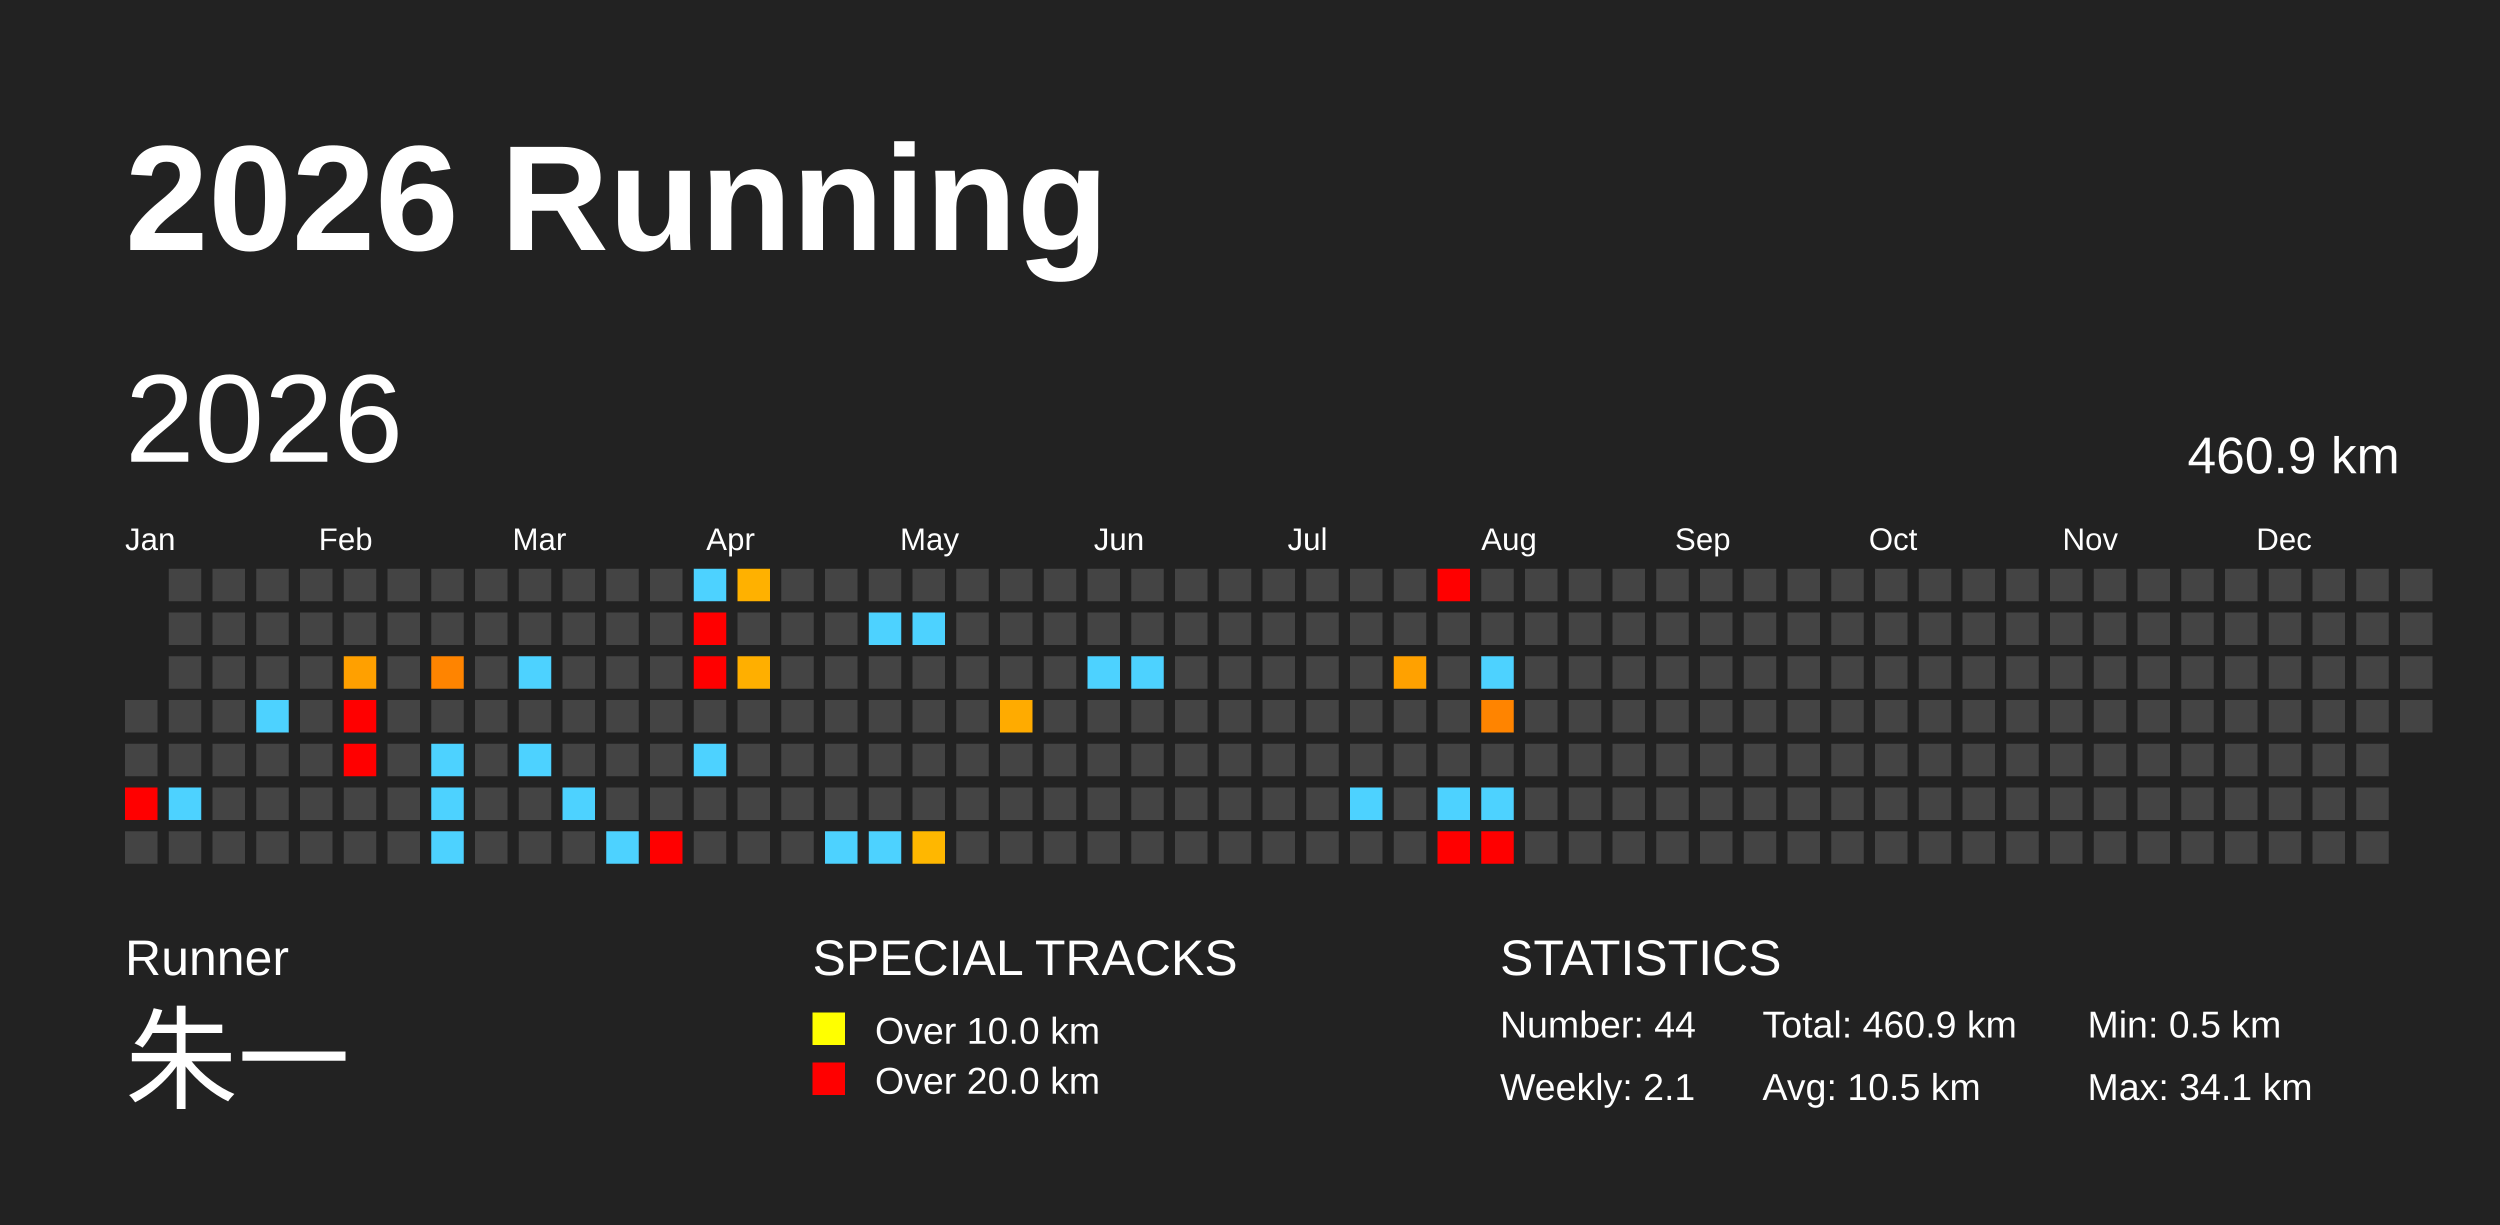
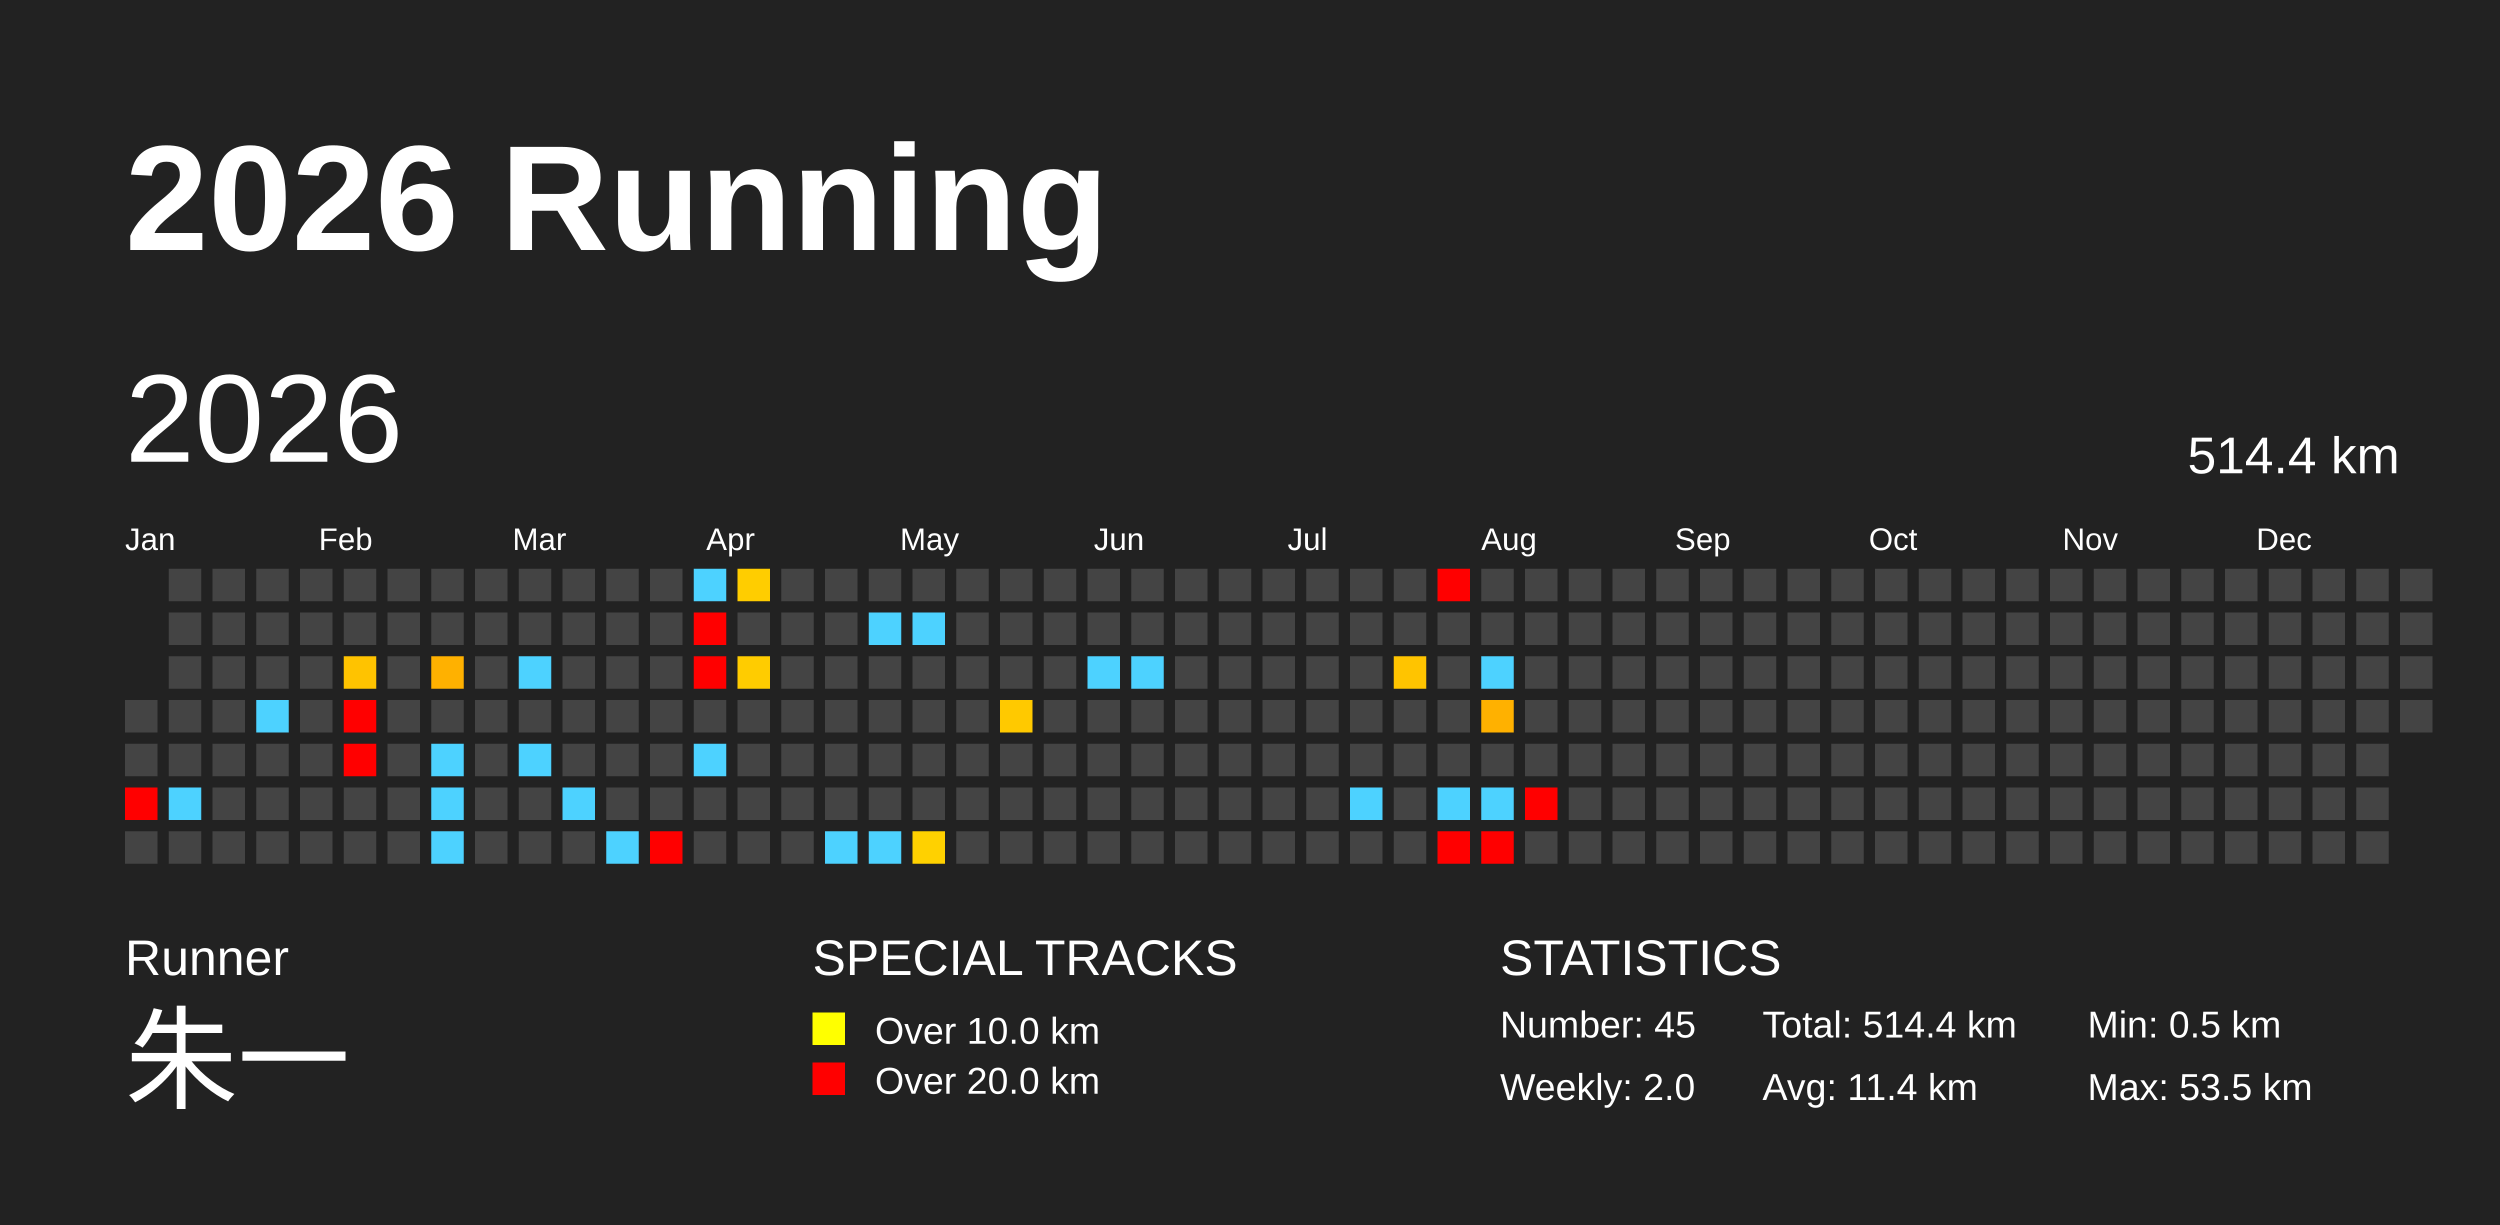
<svg xmlns="http://www.w3.org/2000/svg" baseProfile="full" height="98mm" version="1.1" viewBox="0,0,200,98" width="200mm">
  <defs />
  <rect fill="#222222" height="98" width="200" x="0" y="0" />
  <text fill="#FFFFFF" style="font-size:12px; font-family:Arial; font-weight:bold;" x="10" y="20">2026 Running</text>
  <text fill="#FFFFFF" style="font-size:4px; font-family:Arial" x="10" y="78">Runner</text>
  <text fill="#FFFFFF" style="font-size:9px; font-family:Arial" x="10" y="88">朱一</text>
  <text fill="#FFFFFF" style="font-size:4px; font-family:Arial" x="65" y="78">SPECIAL TRACKS</text>
  <rect fill="yellow" height="2.6" width="2.6" x="65" y="81" />
  <text fill="#FFFFFF" style="font-size:3px; font-family:Arial" x="70" y="83.5">Over 10.0 km</text>
  <rect fill="red" height="2.6" width="2.6" x="65" y="85" />
  <text fill="#FFFFFF" style="font-size:3px; font-family:Arial" x="70" y="87.5">Over 20.0 km</text>
  <text fill="#FFFFFF" style="font-size:4px; font-family:Arial" x="120" y="78">STATISTICS</text>
-   <text fill="#FFFFFF" style="font-size:3px; font-family:Arial" x="120" y="83">Number: 44</text>
-   <text fill="#FFFFFF" style="font-size:3px; font-family:Arial" x="120" y="88">Weekly: 2.1</text>
-   <text fill="#FFFFFF" style="font-size:3px; font-family:Arial" x="141" y="83">Total: 460.9 km</text>
-   <text fill="#FFFFFF" style="font-size:3px; font-family:Arial" x="141" y="88">Avg: 10.5 km</text>
+   <text fill="#FFFFFF" style="font-size:3px; font-family:Arial" x="120" y="83">Number: 45</text>
+   <text fill="#FFFFFF" style="font-size:3px; font-family:Arial" x="120" y="88">Weekly: 2.0</text>
+   <text fill="#FFFFFF" style="font-size:3px; font-family:Arial" x="141" y="83">Total: 514.4 km</text>
+   <text fill="#FFFFFF" style="font-size:3px; font-family:Arial" x="141" y="88">Avg: 11.4 km</text>
  <text fill="#FFFFFF" style="font-size:3px; font-family:Arial" x="167" y="83">Min: 0.5 km</text>
-   <text fill="#FFFFFF" style="font-size:3px; font-family:Arial" x="167" y="88">Max: 34.1 km</text>
+   <text fill="#FFFFFF" style="font-size:3px; font-family:Arial" x="167" y="88">Max: 53.5 km</text>
  <text dominant-baseline="hanging" fill="#FFFFFF" style="font-size:10.0px; font-family:Arial;" x="10" y="30">2026</text>
-   <text dominant-baseline="hanging" fill="#FFFFFF" style="font-size:4.125px; font-family:Arial;" x="175" y="35">460.9 km</text>
+   <text dominant-baseline="hanging" fill="#FFFFFF" style="font-size:4.125px; font-family:Arial;" x="175" y="35">514.4 km</text>
  <text fill="#FFFFFF" style="font-size:2.5px; font-family:Arial" x="10.0" y="44">Jan</text>
  <text fill="#FFFFFF" style="font-size:2.5px; font-family:Arial" x="25.5" y="44">Feb</text>
  <text fill="#FFFFFF" style="font-size:2.5px; font-family:Arial" x="41.0" y="44">Mar</text>
  <text fill="#FFFFFF" style="font-size:2.5px; font-family:Arial" x="56.5" y="44">Apr</text>
  <text fill="#FFFFFF" style="font-size:2.5px; font-family:Arial" x="72.0" y="44">May</text>
  <text fill="#FFFFFF" style="font-size:2.5px; font-family:Arial" x="87.5" y="44">Jun</text>
  <text fill="#FFFFFF" style="font-size:2.5px; font-family:Arial" x="103.0" y="44">Jul</text>
  <text fill="#FFFFFF" style="font-size:2.5px; font-family:Arial" x="118.5" y="44">Aug</text>
  <text fill="#FFFFFF" style="font-size:2.5px; font-family:Arial" x="134.0" y="44">Sep</text>
  <text fill="#FFFFFF" style="font-size:2.5px; font-family:Arial" x="149.5" y="44">Oct</text>
  <text fill="#FFFFFF" style="font-size:2.5px; font-family:Arial" x="165.0" y="44">Nov</text>
  <text fill="#FFFFFF" style="font-size:2.5px; font-family:Arial" x="180.5" y="44">Dec</text>
  <rect fill="#444444" height="2.6" width="2.6" x="10.0" y="56.0" />
  <rect fill="#444444" height="2.6" width="2.6" x="10.0" y="59.5" />
  <rect fill="red" height="2.6" width="2.6" x="10.0" y="63.0" />
  <rect fill="#444444" height="2.6" width="2.6" x="10.0" y="66.5" />
  <rect fill="#444444" height="2.6" width="2.6" x="13.5" y="45.5" />
  <rect fill="#444444" height="2.6" width="2.6" x="13.5" y="49.0" />
  <rect fill="#444444" height="2.6" width="2.6" x="13.5" y="52.5" />
  <rect fill="#444444" height="2.6" width="2.6" x="13.5" y="56.0" />
  <rect fill="#444444" height="2.6" width="2.6" x="13.5" y="59.5" />
  <rect fill="#4dd2ff" height="2.6" width="2.6" x="13.5" y="63.0" />
  <rect fill="#444444" height="2.6" width="2.6" x="13.5" y="66.5" />
  <rect fill="#444444" height="2.6" width="2.6" x="17.0" y="45.5" />
  <rect fill="#444444" height="2.6" width="2.6" x="17.0" y="49.0" />
  <rect fill="#444444" height="2.6" width="2.6" x="17.0" y="52.5" />
  <rect fill="#444444" height="2.6" width="2.6" x="17.0" y="56.0" />
  <rect fill="#444444" height="2.6" width="2.6" x="17.0" y="59.5" />
  <rect fill="#444444" height="2.6" width="2.6" x="17.0" y="63.0" />
  <rect fill="#444444" height="2.6" width="2.6" x="17.0" y="66.5" />
  <rect fill="#444444" height="2.6" width="2.6" x="20.5" y="45.5" />
  <rect fill="#444444" height="2.6" width="2.6" x="20.5" y="49.0" />
  <rect fill="#444444" height="2.6" width="2.6" x="20.5" y="52.5" />
  <rect fill="#4dd2ff" height="2.6" width="2.6" x="20.5" y="56.0" />
  <rect fill="#444444" height="2.6" width="2.6" x="20.5" y="59.5" />
  <rect fill="#444444" height="2.6" width="2.6" x="20.5" y="63.0" />
  <rect fill="#444444" height="2.6" width="2.6" x="20.5" y="66.5" />
  <rect fill="#444444" height="2.6" width="2.6" x="24.0" y="45.5" />
  <rect fill="#444444" height="2.6" width="2.6" x="24.0" y="49.0" />
  <rect fill="#444444" height="2.6" width="2.6" x="24.0" y="52.5" />
  <rect fill="#444444" height="2.6" width="2.6" x="24.0" y="56.0" />
  <rect fill="#444444" height="2.6" width="2.6" x="24.0" y="59.5" />
  <rect fill="#444444" height="2.6" width="2.6" x="24.0" y="63.0" />
  <rect fill="#444444" height="2.6" width="2.6" x="24.0" y="66.5" />
  <rect fill="#444444" height="2.6" width="2.6" x="27.5" y="45.5" />
  <rect fill="#444444" height="2.6" width="2.6" x="27.5" y="49.0" />
-   <rect fill="#ffa000" height="2.6" width="2.6" x="27.5" y="52.5" />
+   <rect fill="#ffc300" height="2.6" width="2.6" x="27.5" y="52.5" />
  <rect fill="red" height="2.6" width="2.6" x="27.5" y="56.0" />
  <rect fill="red" height="2.6" width="2.6" x="27.5" y="59.5" />
  <rect fill="#444444" height="2.6" width="2.6" x="27.5" y="63.0" />
  <rect fill="#444444" height="2.6" width="2.6" x="27.5" y="66.5" />
  <rect fill="#444444" height="2.6" width="2.6" x="31.0" y="45.5" />
  <rect fill="#444444" height="2.6" width="2.6" x="31.0" y="49.0" />
  <rect fill="#444444" height="2.6" width="2.6" x="31.0" y="52.5" />
  <rect fill="#444444" height="2.6" width="2.6" x="31.0" y="56.0" />
  <rect fill="#444444" height="2.6" width="2.6" x="31.0" y="59.5" />
  <rect fill="#444444" height="2.6" width="2.6" x="31.0" y="63.0" />
  <rect fill="#444444" height="2.6" width="2.6" x="31.0" y="66.5" />
  <rect fill="#444444" height="2.6" width="2.6" x="34.5" y="45.5" />
  <rect fill="#444444" height="2.6" width="2.6" x="34.5" y="49.0" />
-   <rect fill="#ff8400" height="2.6" width="2.6" x="34.5" y="52.5" />
+   <rect fill="#ffb100" height="2.6" width="2.6" x="34.5" y="52.5" />
  <rect fill="#444444" height="2.6" width="2.6" x="34.5" y="56.0" />
  <rect fill="#4dd2ff" height="2.6" width="2.6" x="34.5" y="59.5" />
  <rect fill="#4dd2ff" height="2.6" width="2.6" x="34.5" y="63.0" />
  <rect fill="#4dd2ff" height="2.6" width="2.6" x="34.5" y="66.5" />
  <rect fill="#444444" height="2.6" width="2.6" x="38.0" y="45.5" />
  <rect fill="#444444" height="2.6" width="2.6" x="38.0" y="49.0" />
  <rect fill="#444444" height="2.6" width="2.6" x="38.0" y="52.5" />
  <rect fill="#444444" height="2.6" width="2.6" x="38.0" y="56.0" />
  <rect fill="#444444" height="2.6" width="2.6" x="38.0" y="59.5" />
  <rect fill="#444444" height="2.6" width="2.6" x="38.0" y="63.0" />
  <rect fill="#444444" height="2.6" width="2.6" x="38.0" y="66.5" />
  <rect fill="#444444" height="2.6" width="2.6" x="41.5" y="45.5" />
  <rect fill="#444444" height="2.6" width="2.6" x="41.5" y="49.0" />
  <rect fill="#4dd2ff" height="2.6" width="2.6" x="41.5" y="52.5" />
  <rect fill="#444444" height="2.6" width="2.6" x="41.5" y="56.0" />
  <rect fill="#4dd2ff" height="2.6" width="2.6" x="41.5" y="59.5" />
  <rect fill="#444444" height="2.6" width="2.6" x="41.5" y="63.0" />
  <rect fill="#444444" height="2.6" width="2.6" x="41.5" y="66.5" />
  <rect fill="#444444" height="2.6" width="2.6" x="45.0" y="45.5" />
  <rect fill="#444444" height="2.6" width="2.6" x="45.0" y="49.0" />
  <rect fill="#444444" height="2.6" width="2.6" x="45.0" y="52.5" />
  <rect fill="#444444" height="2.6" width="2.6" x="45.0" y="56.0" />
  <rect fill="#444444" height="2.6" width="2.6" x="45.0" y="59.5" />
  <rect fill="#4dd2ff" height="2.6" width="2.6" x="45.0" y="63.0" />
  <rect fill="#444444" height="2.6" width="2.6" x="45.0" y="66.5" />
  <rect fill="#444444" height="2.6" width="2.6" x="48.5" y="45.5" />
  <rect fill="#444444" height="2.6" width="2.6" x="48.5" y="49.0" />
  <rect fill="#444444" height="2.6" width="2.6" x="48.5" y="52.5" />
  <rect fill="#444444" height="2.6" width="2.6" x="48.5" y="56.0" />
  <rect fill="#444444" height="2.6" width="2.6" x="48.5" y="59.5" />
  <rect fill="#444444" height="2.6" width="2.6" x="48.5" y="63.0" />
  <rect fill="#4dd2ff" height="2.6" width="2.6" x="48.5" y="66.5" />
  <rect fill="#444444" height="2.6" width="2.6" x="52.0" y="45.5" />
  <rect fill="#444444" height="2.6" width="2.6" x="52.0" y="49.0" />
  <rect fill="#444444" height="2.6" width="2.6" x="52.0" y="52.5" />
  <rect fill="#444444" height="2.6" width="2.6" x="52.0" y="56.0" />
  <rect fill="#444444" height="2.6" width="2.6" x="52.0" y="59.5" />
  <rect fill="#444444" height="2.6" width="2.6" x="52.0" y="63.0" />
  <rect fill="red" height="2.6" width="2.6" x="52.0" y="66.5" />
  <rect fill="#4dd2ff" height="2.6" width="2.6" x="55.5" y="45.5" />
  <rect fill="red" height="2.6" width="2.6" x="55.5" y="49.0" />
  <rect fill="red" height="2.6" width="2.6" x="55.5" y="52.5" />
  <rect fill="#444444" height="2.6" width="2.6" x="55.5" y="56.0" />
  <rect fill="#4dd2ff" height="2.6" width="2.6" x="55.5" y="59.5" />
  <rect fill="#444444" height="2.6" width="2.6" x="55.5" y="63.0" />
  <rect fill="#444444" height="2.6" width="2.6" x="55.5" y="66.5" />
-   <rect fill="#ffb100" height="2.6" width="2.6" x="59.0" y="45.5" />
+   <rect fill="#ffcd00" height="2.6" width="2.6" x="59.0" y="45.5" />
  <rect fill="#444444" height="2.6" width="2.6" x="59.0" y="49.0" />
-   <rect fill="#ffaf00" height="2.6" width="2.6" x="59.0" y="52.5" />
+   <rect fill="#ffcc00" height="2.6" width="2.6" x="59.0" y="52.5" />
  <rect fill="#444444" height="2.6" width="2.6" x="59.0" y="56.0" />
  <rect fill="#444444" height="2.6" width="2.6" x="59.0" y="59.5" />
  <rect fill="#444444" height="2.6" width="2.6" x="59.0" y="63.0" />
  <rect fill="#444444" height="2.6" width="2.6" x="59.0" y="66.5" />
  <rect fill="#444444" height="2.6" width="2.6" x="62.5" y="45.5" />
  <rect fill="#444444" height="2.6" width="2.6" x="62.5" y="49.0" />
  <rect fill="#444444" height="2.6" width="2.6" x="62.5" y="52.5" />
  <rect fill="#444444" height="2.6" width="2.6" x="62.5" y="56.0" />
  <rect fill="#444444" height="2.6" width="2.6" x="62.5" y="59.5" />
  <rect fill="#444444" height="2.6" width="2.6" x="62.5" y="63.0" />
  <rect fill="#444444" height="2.6" width="2.6" x="62.5" y="66.5" />
  <rect fill="#444444" height="2.6" width="2.6" x="66.0" y="45.5" />
  <rect fill="#444444" height="2.6" width="2.6" x="66.0" y="49.0" />
  <rect fill="#444444" height="2.6" width="2.6" x="66.0" y="52.5" />
  <rect fill="#444444" height="2.6" width="2.6" x="66.0" y="56.0" />
  <rect fill="#444444" height="2.6" width="2.6" x="66.0" y="59.5" />
  <rect fill="#444444" height="2.6" width="2.6" x="66.0" y="63.0" />
  <rect fill="#4dd2ff" height="2.6" width="2.6" x="66.0" y="66.5" />
  <rect fill="#444444" height="2.6" width="2.6" x="69.5" y="45.5" />
  <rect fill="#4dd2ff" height="2.6" width="2.6" x="69.5" y="49.0" />
  <rect fill="#444444" height="2.6" width="2.6" x="69.5" y="52.5" />
  <rect fill="#444444" height="2.6" width="2.6" x="69.5" y="56.0" />
  <rect fill="#444444" height="2.6" width="2.6" x="69.5" y="59.5" />
  <rect fill="#444444" height="2.6" width="2.6" x="69.5" y="63.0" />
  <rect fill="#4dd2ff" height="2.6" width="2.6" x="69.5" y="66.5" />
  <rect fill="#444444" height="2.6" width="2.6" x="73.0" y="45.5" />
  <rect fill="#4dd2ff" height="2.6" width="2.6" x="73.0" y="49.0" />
  <rect fill="#444444" height="2.6" width="2.6" x="73.0" y="52.5" />
  <rect fill="#444444" height="2.6" width="2.6" x="73.0" y="56.0" />
  <rect fill="#444444" height="2.6" width="2.6" x="73.0" y="59.5" />
  <rect fill="#444444" height="2.6" width="2.6" x="73.0" y="63.0" />
-   <rect fill="#ffb700" height="2.6" width="2.6" x="73.0" y="66.5" />
+   <rect fill="#ffd100" height="2.6" width="2.6" x="73.0" y="66.5" />
  <rect fill="#444444" height="2.6" width="2.6" x="76.5" y="45.5" />
  <rect fill="#444444" height="2.6" width="2.6" x="76.5" y="49.0" />
  <rect fill="#444444" height="2.6" width="2.6" x="76.5" y="52.5" />
  <rect fill="#444444" height="2.6" width="2.6" x="76.5" y="56.0" />
  <rect fill="#444444" height="2.6" width="2.6" x="76.5" y="59.5" />
  <rect fill="#444444" height="2.6" width="2.6" x="76.5" y="63.0" />
  <rect fill="#444444" height="2.6" width="2.6" x="76.5" y="66.5" />
  <rect fill="#444444" height="2.6" width="2.6" x="80.0" y="45.5" />
  <rect fill="#444444" height="2.6" width="2.6" x="80.0" y="49.0" />
  <rect fill="#444444" height="2.6" width="2.6" x="80.0" y="52.5" />
-   <rect fill="#ffab00" height="2.6" width="2.6" x="80.0" y="56.0" />
+   <rect fill="#ffc900" height="2.6" width="2.6" x="80.0" y="56.0" />
  <rect fill="#444444" height="2.6" width="2.6" x="80.0" y="59.5" />
  <rect fill="#444444" height="2.6" width="2.6" x="80.0" y="63.0" />
  <rect fill="#444444" height="2.6" width="2.6" x="80.0" y="66.5" />
  <rect fill="#444444" height="2.6" width="2.6" x="83.5" y="45.5" />
  <rect fill="#444444" height="2.6" width="2.6" x="83.5" y="49.0" />
  <rect fill="#444444" height="2.6" width="2.6" x="83.5" y="52.5" />
  <rect fill="#444444" height="2.6" width="2.6" x="83.5" y="56.0" />
  <rect fill="#444444" height="2.6" width="2.6" x="83.5" y="59.5" />
  <rect fill="#444444" height="2.6" width="2.6" x="83.5" y="63.0" />
  <rect fill="#444444" height="2.6" width="2.6" x="83.5" y="66.5" />
  <rect fill="#444444" height="2.6" width="2.6" x="87.0" y="45.5" />
  <rect fill="#444444" height="2.6" width="2.6" x="87.0" y="49.0" />
  <rect fill="#4dd2ff" height="2.6" width="2.6" x="87.0" y="52.5" />
  <rect fill="#444444" height="2.6" width="2.6" x="87.0" y="56.0" />
  <rect fill="#444444" height="2.6" width="2.6" x="87.0" y="59.5" />
  <rect fill="#444444" height="2.6" width="2.6" x="87.0" y="63.0" />
  <rect fill="#444444" height="2.6" width="2.6" x="87.0" y="66.5" />
  <rect fill="#444444" height="2.6" width="2.6" x="90.5" y="45.5" />
  <rect fill="#444444" height="2.6" width="2.6" x="90.5" y="49.0" />
  <rect fill="#4dd2ff" height="2.6" width="2.6" x="90.5" y="52.5" />
  <rect fill="#444444" height="2.6" width="2.6" x="90.5" y="56.0" />
  <rect fill="#444444" height="2.6" width="2.6" x="90.5" y="59.5" />
  <rect fill="#444444" height="2.6" width="2.6" x="90.5" y="63.0" />
  <rect fill="#444444" height="2.6" width="2.6" x="90.5" y="66.5" />
  <rect fill="#444444" height="2.6" width="2.6" x="94.0" y="45.5" />
  <rect fill="#444444" height="2.6" width="2.6" x="94.0" y="49.0" />
  <rect fill="#444444" height="2.6" width="2.6" x="94.0" y="52.5" />
  <rect fill="#444444" height="2.6" width="2.6" x="94.0" y="56.0" />
  <rect fill="#444444" height="2.6" width="2.6" x="94.0" y="59.5" />
  <rect fill="#444444" height="2.6" width="2.6" x="94.0" y="63.0" />
  <rect fill="#444444" height="2.6" width="2.6" x="94.0" y="66.5" />
  <rect fill="#444444" height="2.6" width="2.6" x="97.5" y="45.5" />
  <rect fill="#444444" height="2.6" width="2.6" x="97.5" y="49.0" />
  <rect fill="#444444" height="2.6" width="2.6" x="97.5" y="52.5" />
  <rect fill="#444444" height="2.6" width="2.6" x="97.5" y="56.0" />
  <rect fill="#444444" height="2.6" width="2.6" x="97.5" y="59.5" />
  <rect fill="#444444" height="2.6" width="2.6" x="97.5" y="63.0" />
  <rect fill="#444444" height="2.6" width="2.6" x="97.5" y="66.5" />
  <rect fill="#444444" height="2.6" width="2.6" x="101.0" y="45.5" />
  <rect fill="#444444" height="2.6" width="2.6" x="101.0" y="49.0" />
  <rect fill="#444444" height="2.6" width="2.6" x="101.0" y="52.5" />
  <rect fill="#444444" height="2.6" width="2.6" x="101.0" y="56.0" />
  <rect fill="#444444" height="2.6" width="2.6" x="101.0" y="59.5" />
  <rect fill="#444444" height="2.6" width="2.6" x="101.0" y="63.0" />
  <rect fill="#444444" height="2.6" width="2.6" x="101.0" y="66.5" />
  <rect fill="#444444" height="2.6" width="2.6" x="104.5" y="45.5" />
  <rect fill="#444444" height="2.6" width="2.6" x="104.5" y="49.0" />
  <rect fill="#444444" height="2.6" width="2.6" x="104.5" y="52.5" />
  <rect fill="#444444" height="2.6" width="2.6" x="104.5" y="56.0" />
  <rect fill="#444444" height="2.6" width="2.6" x="104.5" y="59.5" />
  <rect fill="#444444" height="2.6" width="2.6" x="104.5" y="63.0" />
  <rect fill="#444444" height="2.6" width="2.6" x="104.5" y="66.5" />
  <rect fill="#444444" height="2.6" width="2.6" x="108.0" y="45.5" />
  <rect fill="#444444" height="2.6" width="2.6" x="108.0" y="49.0" />
  <rect fill="#444444" height="2.6" width="2.6" x="108.0" y="52.5" />
  <rect fill="#444444" height="2.6" width="2.6" x="108.0" y="56.0" />
  <rect fill="#444444" height="2.6" width="2.6" x="108.0" y="59.5" />
  <rect fill="#4dd2ff" height="2.6" width="2.6" x="108.0" y="63.0" />
  <rect fill="#444444" height="2.6" width="2.6" x="108.0" y="66.5" />
  <rect fill="#444444" height="2.6" width="2.6" x="111.5" y="45.5" />
  <rect fill="#444444" height="2.6" width="2.6" x="111.5" y="49.0" />
-   <rect fill="#ffa100" height="2.6" width="2.6" x="111.5" y="52.5" />
+   <rect fill="#ffc400" height="2.6" width="2.6" x="111.5" y="52.5" />
  <rect fill="#444444" height="2.6" width="2.6" x="111.5" y="56.0" />
  <rect fill="#444444" height="2.6" width="2.6" x="111.5" y="59.5" />
  <rect fill="#444444" height="2.6" width="2.6" x="111.5" y="63.0" />
  <rect fill="#444444" height="2.6" width="2.6" x="111.5" y="66.5" />
  <rect fill="red" height="2.6" width="2.6" x="115.0" y="45.5" />
  <rect fill="#444444" height="2.6" width="2.6" x="115.0" y="49.0" />
  <rect fill="#444444" height="2.6" width="2.6" x="115.0" y="52.5" />
  <rect fill="#444444" height="2.6" width="2.6" x="115.0" y="56.0" />
  <rect fill="#444444" height="2.6" width="2.6" x="115.0" y="59.5" />
  <rect fill="#4dd2ff" height="2.6" width="2.6" x="115.0" y="63.0" />
  <rect fill="red" height="2.6" width="2.6" x="115.0" y="66.5" />
  <rect fill="#444444" height="2.6" width="2.6" x="118.5" y="45.5" />
  <rect fill="#444444" height="2.6" width="2.6" x="118.5" y="49.0" />
  <rect fill="#4dd2ff" height="2.6" width="2.6" x="118.5" y="52.5" />
-   <rect fill="#ff8400" height="2.6" width="2.6" x="118.5" y="56.0" />
+   <rect fill="#ffb100" height="2.6" width="2.6" x="118.5" y="56.0" />
  <rect fill="#444444" height="2.6" width="2.6" x="118.5" y="59.5" />
  <rect fill="#4dd2ff" height="2.6" width="2.6" x="118.5" y="63.0" />
  <rect fill="red" height="2.6" width="2.6" x="118.5" y="66.5" />
  <rect fill="#444444" height="2.6" width="2.6" x="122.0" y="45.5" />
  <rect fill="#444444" height="2.6" width="2.6" x="122.0" y="49.0" />
  <rect fill="#444444" height="2.6" width="2.6" x="122.0" y="52.5" />
  <rect fill="#444444" height="2.6" width="2.6" x="122.0" y="56.0" />
  <rect fill="#444444" height="2.6" width="2.6" x="122.0" y="59.5" />
-   <rect fill="#444444" height="2.6" width="2.6" x="122.0" y="63.0" />
+   <rect fill="red" height="2.6" width="2.6" x="122.0" y="63.0" />
  <rect fill="#444444" height="2.6" width="2.6" x="122.0" y="66.5" />
  <rect fill="#444444" height="2.6" width="2.6" x="125.5" y="45.5" />
  <rect fill="#444444" height="2.6" width="2.6" x="125.5" y="49.0" />
  <rect fill="#444444" height="2.6" width="2.6" x="125.5" y="52.5" />
  <rect fill="#444444" height="2.6" width="2.6" x="125.5" y="56.0" />
  <rect fill="#444444" height="2.6" width="2.6" x="125.5" y="59.5" />
  <rect fill="#444444" height="2.6" width="2.6" x="125.5" y="63.0" />
  <rect fill="#444444" height="2.6" width="2.6" x="125.5" y="66.5" />
  <rect fill="#444444" height="2.6" width="2.6" x="129.0" y="45.5" />
  <rect fill="#444444" height="2.6" width="2.6" x="129.0" y="49.0" />
  <rect fill="#444444" height="2.6" width="2.6" x="129.0" y="52.5" />
  <rect fill="#444444" height="2.6" width="2.6" x="129.0" y="56.0" />
  <rect fill="#444444" height="2.6" width="2.6" x="129.0" y="59.5" />
  <rect fill="#444444" height="2.6" width="2.6" x="129.0" y="63.0" />
  <rect fill="#444444" height="2.6" width="2.6" x="129.0" y="66.5" />
  <rect fill="#444444" height="2.6" width="2.6" x="132.5" y="45.5" />
  <rect fill="#444444" height="2.6" width="2.6" x="132.5" y="49.0" />
  <rect fill="#444444" height="2.6" width="2.6" x="132.5" y="52.5" />
  <rect fill="#444444" height="2.6" width="2.6" x="132.5" y="56.0" />
  <rect fill="#444444" height="2.6" width="2.6" x="132.5" y="59.5" />
  <rect fill="#444444" height="2.6" width="2.6" x="132.5" y="63.0" />
  <rect fill="#444444" height="2.6" width="2.6" x="132.5" y="66.5" />
  <rect fill="#444444" height="2.6" width="2.6" x="136.0" y="45.5" />
  <rect fill="#444444" height="2.6" width="2.6" x="136.0" y="49.0" />
  <rect fill="#444444" height="2.6" width="2.6" x="136.0" y="52.5" />
  <rect fill="#444444" height="2.6" width="2.6" x="136.0" y="56.0" />
  <rect fill="#444444" height="2.6" width="2.6" x="136.0" y="59.5" />
  <rect fill="#444444" height="2.6" width="2.6" x="136.0" y="63.0" />
  <rect fill="#444444" height="2.6" width="2.6" x="136.0" y="66.5" />
  <rect fill="#444444" height="2.6" width="2.6" x="139.5" y="45.5" />
  <rect fill="#444444" height="2.6" width="2.6" x="139.5" y="49.0" />
  <rect fill="#444444" height="2.6" width="2.6" x="139.5" y="52.5" />
  <rect fill="#444444" height="2.6" width="2.6" x="139.5" y="56.0" />
  <rect fill="#444444" height="2.6" width="2.6" x="139.5" y="59.5" />
  <rect fill="#444444" height="2.6" width="2.6" x="139.5" y="63.0" />
  <rect fill="#444444" height="2.6" width="2.6" x="139.5" y="66.5" />
  <rect fill="#444444" height="2.6" width="2.6" x="143.0" y="45.5" />
  <rect fill="#444444" height="2.6" width="2.6" x="143.0" y="49.0" />
  <rect fill="#444444" height="2.6" width="2.6" x="143.0" y="52.5" />
  <rect fill="#444444" height="2.6" width="2.6" x="143.0" y="56.0" />
  <rect fill="#444444" height="2.6" width="2.6" x="143.0" y="59.5" />
  <rect fill="#444444" height="2.6" width="2.6" x="143.0" y="63.0" />
  <rect fill="#444444" height="2.6" width="2.6" x="143.0" y="66.5" />
  <rect fill="#444444" height="2.6" width="2.6" x="146.5" y="45.5" />
  <rect fill="#444444" height="2.6" width="2.6" x="146.5" y="49.0" />
  <rect fill="#444444" height="2.6" width="2.6" x="146.5" y="52.5" />
  <rect fill="#444444" height="2.6" width="2.6" x="146.5" y="56.0" />
  <rect fill="#444444" height="2.6" width="2.6" x="146.5" y="59.5" />
  <rect fill="#444444" height="2.6" width="2.6" x="146.5" y="63.0" />
  <rect fill="#444444" height="2.6" width="2.6" x="146.5" y="66.5" />
  <rect fill="#444444" height="2.6" width="2.6" x="150.0" y="45.5" />
  <rect fill="#444444" height="2.6" width="2.6" x="150.0" y="49.0" />
  <rect fill="#444444" height="2.6" width="2.6" x="150.0" y="52.5" />
  <rect fill="#444444" height="2.6" width="2.6" x="150.0" y="56.0" />
  <rect fill="#444444" height="2.6" width="2.6" x="150.0" y="59.5" />
  <rect fill="#444444" height="2.6" width="2.6" x="150.0" y="63.0" />
  <rect fill="#444444" height="2.6" width="2.6" x="150.0" y="66.5" />
  <rect fill="#444444" height="2.6" width="2.6" x="153.5" y="45.5" />
  <rect fill="#444444" height="2.6" width="2.6" x="153.5" y="49.0" />
  <rect fill="#444444" height="2.6" width="2.6" x="153.5" y="52.5" />
  <rect fill="#444444" height="2.6" width="2.6" x="153.5" y="56.0" />
  <rect fill="#444444" height="2.6" width="2.6" x="153.5" y="59.5" />
  <rect fill="#444444" height="2.6" width="2.6" x="153.5" y="63.0" />
  <rect fill="#444444" height="2.6" width="2.6" x="153.5" y="66.5" />
  <rect fill="#444444" height="2.6" width="2.6" x="157.0" y="45.5" />
  <rect fill="#444444" height="2.6" width="2.6" x="157.0" y="49.0" />
  <rect fill="#444444" height="2.6" width="2.6" x="157.0" y="52.5" />
  <rect fill="#444444" height="2.6" width="2.6" x="157.0" y="56.0" />
  <rect fill="#444444" height="2.6" width="2.6" x="157.0" y="59.5" />
  <rect fill="#444444" height="2.6" width="2.6" x="157.0" y="63.0" />
  <rect fill="#444444" height="2.6" width="2.6" x="157.0" y="66.5" />
  <rect fill="#444444" height="2.6" width="2.6" x="160.5" y="45.5" />
  <rect fill="#444444" height="2.6" width="2.6" x="160.5" y="49.0" />
  <rect fill="#444444" height="2.6" width="2.6" x="160.5" y="52.5" />
  <rect fill="#444444" height="2.6" width="2.6" x="160.5" y="56.0" />
  <rect fill="#444444" height="2.6" width="2.6" x="160.5" y="59.5" />
  <rect fill="#444444" height="2.6" width="2.6" x="160.5" y="63.0" />
  <rect fill="#444444" height="2.6" width="2.6" x="160.5" y="66.5" />
  <rect fill="#444444" height="2.6" width="2.6" x="164.0" y="45.5" />
  <rect fill="#444444" height="2.6" width="2.6" x="164.0" y="49.0" />
  <rect fill="#444444" height="2.6" width="2.6" x="164.0" y="52.5" />
  <rect fill="#444444" height="2.6" width="2.6" x="164.0" y="56.0" />
  <rect fill="#444444" height="2.6" width="2.6" x="164.0" y="59.5" />
  <rect fill="#444444" height="2.6" width="2.6" x="164.0" y="63.0" />
  <rect fill="#444444" height="2.6" width="2.6" x="164.0" y="66.5" />
  <rect fill="#444444" height="2.6" width="2.6" x="167.5" y="45.5" />
  <rect fill="#444444" height="2.6" width="2.6" x="167.5" y="49.0" />
  <rect fill="#444444" height="2.6" width="2.6" x="167.5" y="52.5" />
  <rect fill="#444444" height="2.6" width="2.6" x="167.5" y="56.0" />
  <rect fill="#444444" height="2.6" width="2.6" x="167.5" y="59.5" />
  <rect fill="#444444" height="2.6" width="2.6" x="167.5" y="63.0" />
  <rect fill="#444444" height="2.6" width="2.6" x="167.5" y="66.5" />
  <rect fill="#444444" height="2.6" width="2.6" x="171.0" y="45.5" />
  <rect fill="#444444" height="2.6" width="2.6" x="171.0" y="49.0" />
  <rect fill="#444444" height="2.6" width="2.6" x="171.0" y="52.5" />
  <rect fill="#444444" height="2.6" width="2.6" x="171.0" y="56.0" />
  <rect fill="#444444" height="2.6" width="2.6" x="171.0" y="59.5" />
  <rect fill="#444444" height="2.6" width="2.6" x="171.0" y="63.0" />
  <rect fill="#444444" height="2.6" width="2.6" x="171.0" y="66.5" />
  <rect fill="#444444" height="2.6" width="2.6" x="174.5" y="45.5" />
  <rect fill="#444444" height="2.6" width="2.6" x="174.5" y="49.0" />
  <rect fill="#444444" height="2.6" width="2.6" x="174.5" y="52.5" />
  <rect fill="#444444" height="2.6" width="2.6" x="174.5" y="56.0" />
  <rect fill="#444444" height="2.6" width="2.6" x="174.5" y="59.5" />
  <rect fill="#444444" height="2.6" width="2.6" x="174.5" y="63.0" />
  <rect fill="#444444" height="2.6" width="2.6" x="174.5" y="66.5" />
  <rect fill="#444444" height="2.6" width="2.6" x="178.0" y="45.5" />
  <rect fill="#444444" height="2.6" width="2.6" x="178.0" y="49.0" />
  <rect fill="#444444" height="2.6" width="2.6" x="178.0" y="52.5" />
  <rect fill="#444444" height="2.6" width="2.6" x="178.0" y="56.0" />
  <rect fill="#444444" height="2.6" width="2.6" x="178.0" y="59.5" />
  <rect fill="#444444" height="2.6" width="2.6" x="178.0" y="63.0" />
  <rect fill="#444444" height="2.6" width="2.6" x="178.0" y="66.5" />
  <rect fill="#444444" height="2.6" width="2.6" x="181.5" y="45.5" />
  <rect fill="#444444" height="2.6" width="2.6" x="181.5" y="49.0" />
  <rect fill="#444444" height="2.6" width="2.6" x="181.5" y="52.5" />
  <rect fill="#444444" height="2.6" width="2.6" x="181.5" y="56.0" />
  <rect fill="#444444" height="2.6" width="2.6" x="181.5" y="59.5" />
  <rect fill="#444444" height="2.6" width="2.6" x="181.5" y="63.0" />
  <rect fill="#444444" height="2.6" width="2.6" x="181.5" y="66.5" />
  <rect fill="#444444" height="2.6" width="2.6" x="185.0" y="45.5" />
  <rect fill="#444444" height="2.6" width="2.6" x="185.0" y="49.0" />
  <rect fill="#444444" height="2.6" width="2.6" x="185.0" y="52.5" />
  <rect fill="#444444" height="2.6" width="2.6" x="185.0" y="56.0" />
  <rect fill="#444444" height="2.6" width="2.6" x="185.0" y="59.5" />
  <rect fill="#444444" height="2.6" width="2.6" x="185.0" y="63.0" />
  <rect fill="#444444" height="2.6" width="2.6" x="185.0" y="66.5" />
  <rect fill="#444444" height="2.6" width="2.6" x="188.5" y="45.5" />
  <rect fill="#444444" height="2.6" width="2.6" x="188.5" y="49.0" />
  <rect fill="#444444" height="2.6" width="2.6" x="188.5" y="52.5" />
  <rect fill="#444444" height="2.6" width="2.6" x="188.5" y="56.0" />
  <rect fill="#444444" height="2.6" width="2.6" x="188.5" y="59.5" />
  <rect fill="#444444" height="2.6" width="2.6" x="188.5" y="63.0" />
  <rect fill="#444444" height="2.6" width="2.6" x="188.5" y="66.5" />
  <rect fill="#444444" height="2.6" width="2.6" x="192.0" y="45.5" />
  <rect fill="#444444" height="2.6" width="2.6" x="192.0" y="49.0" />
  <rect fill="#444444" height="2.6" width="2.6" x="192.0" y="52.5" />
  <rect fill="#444444" height="2.6" width="2.6" x="192.0" y="56.0" />
</svg>
